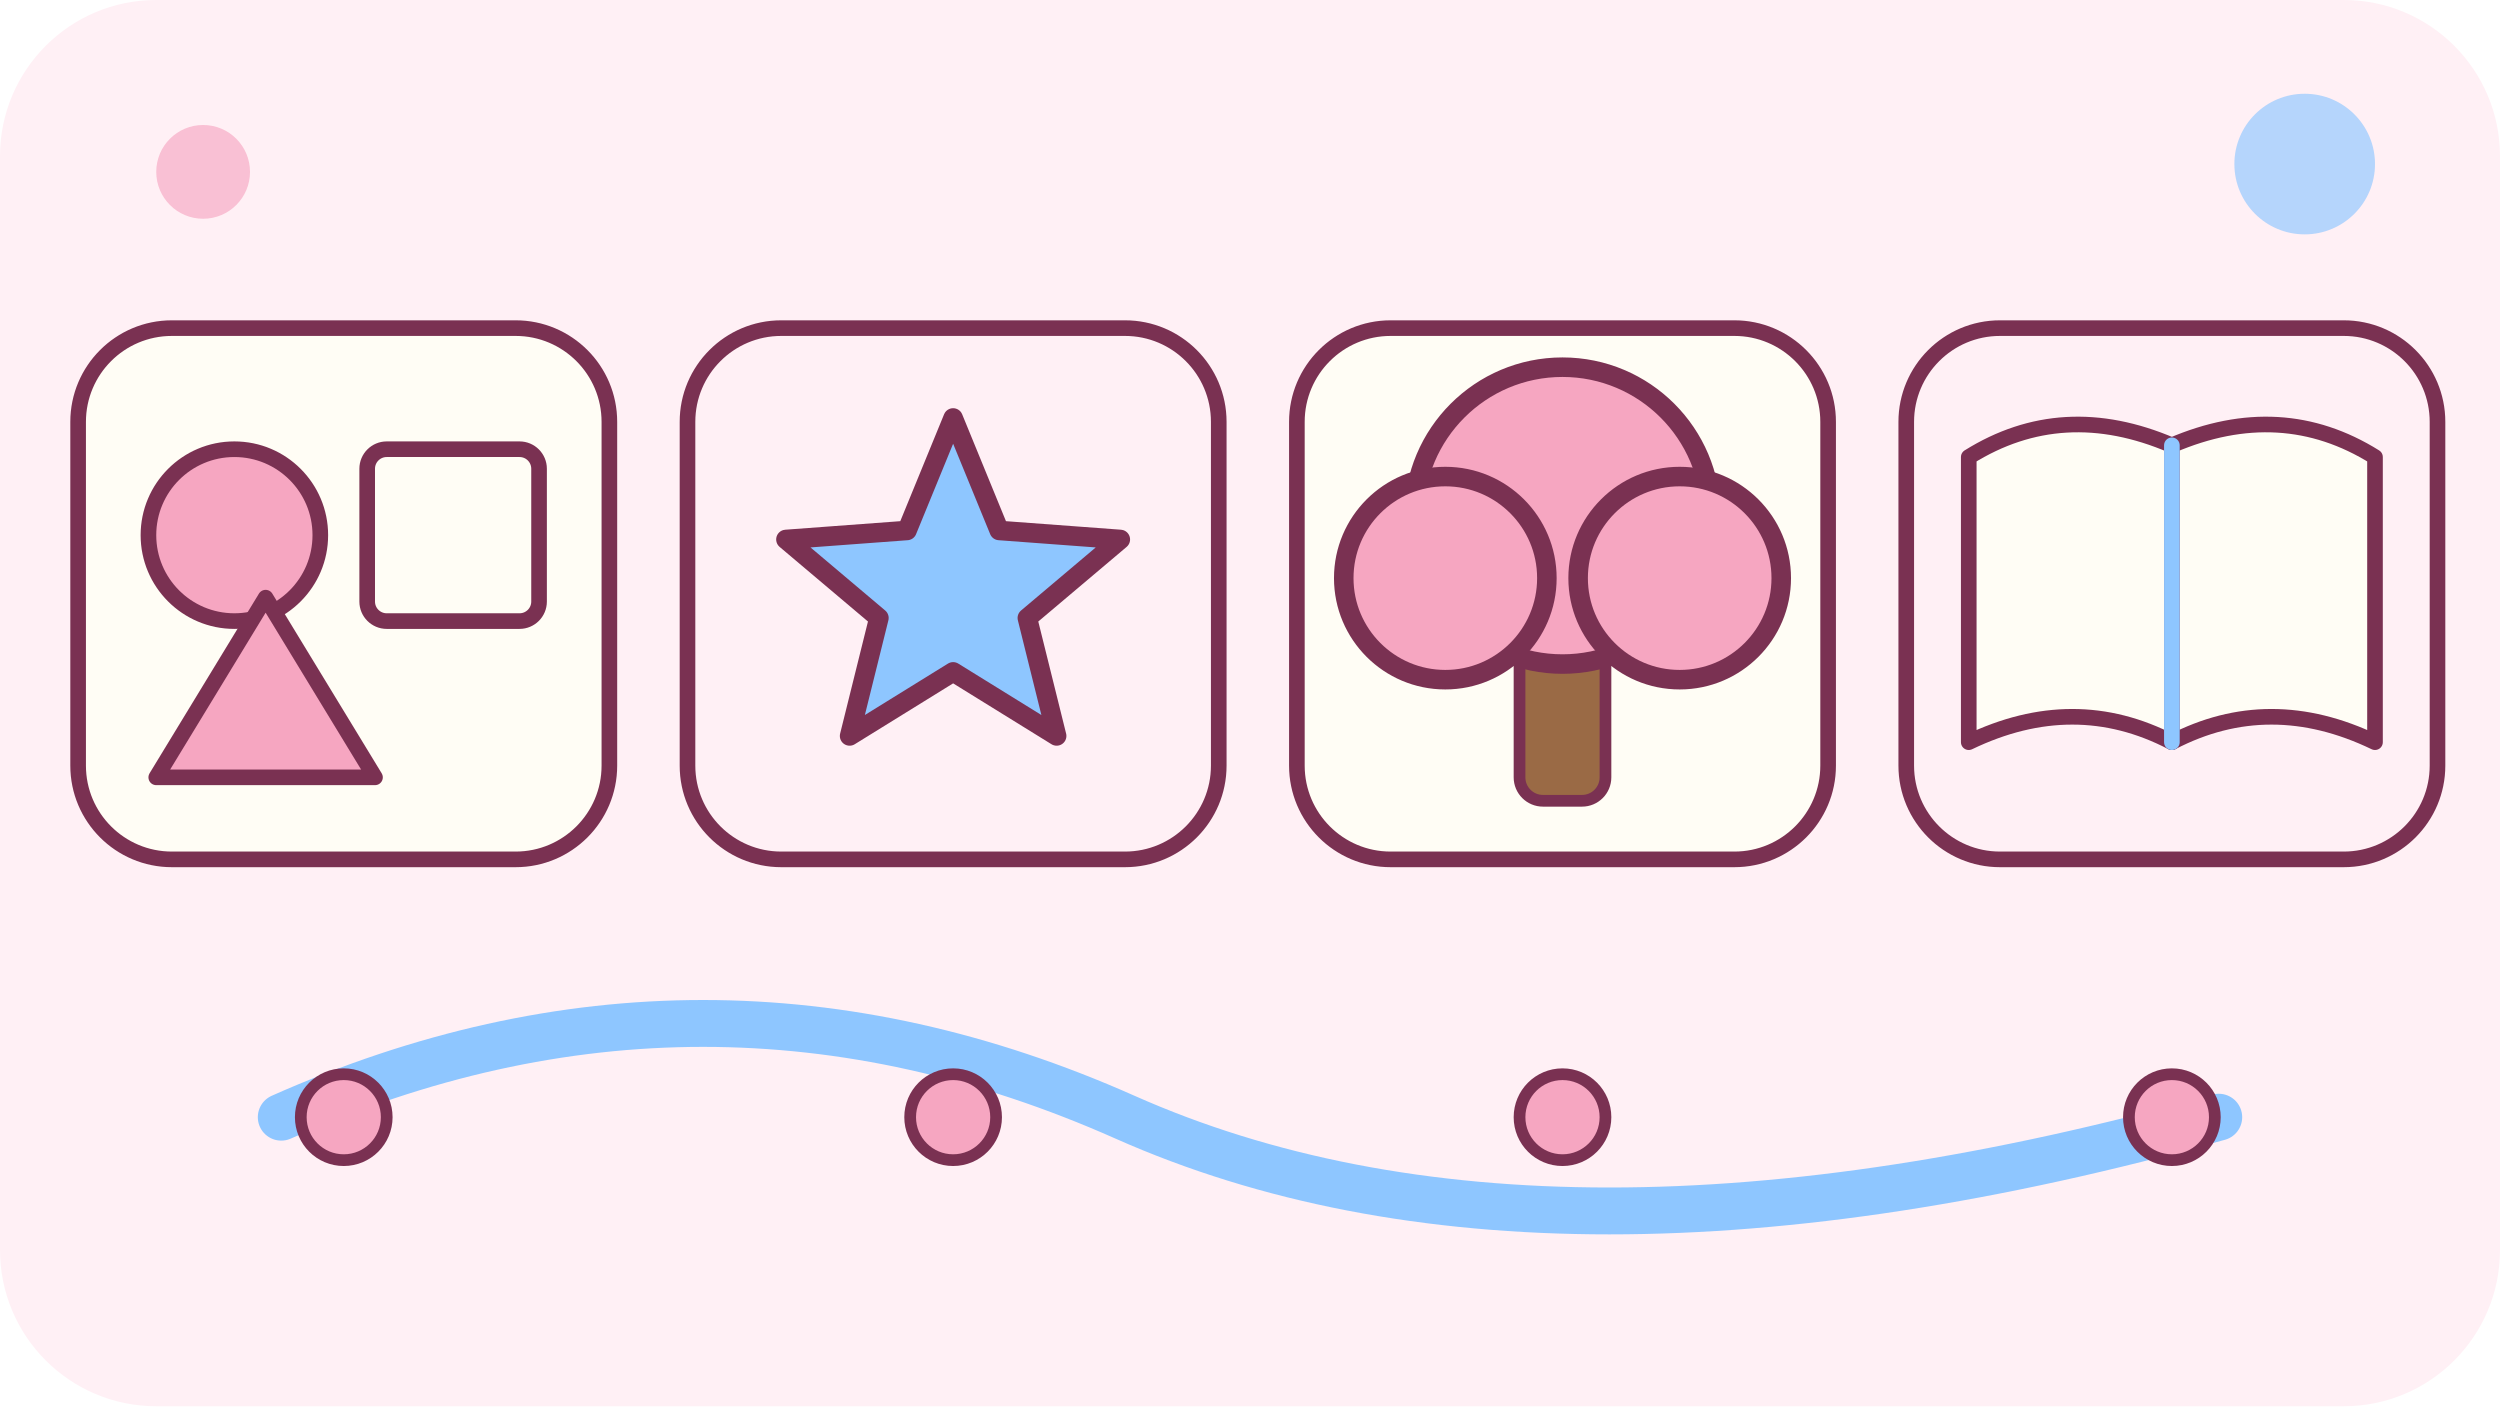
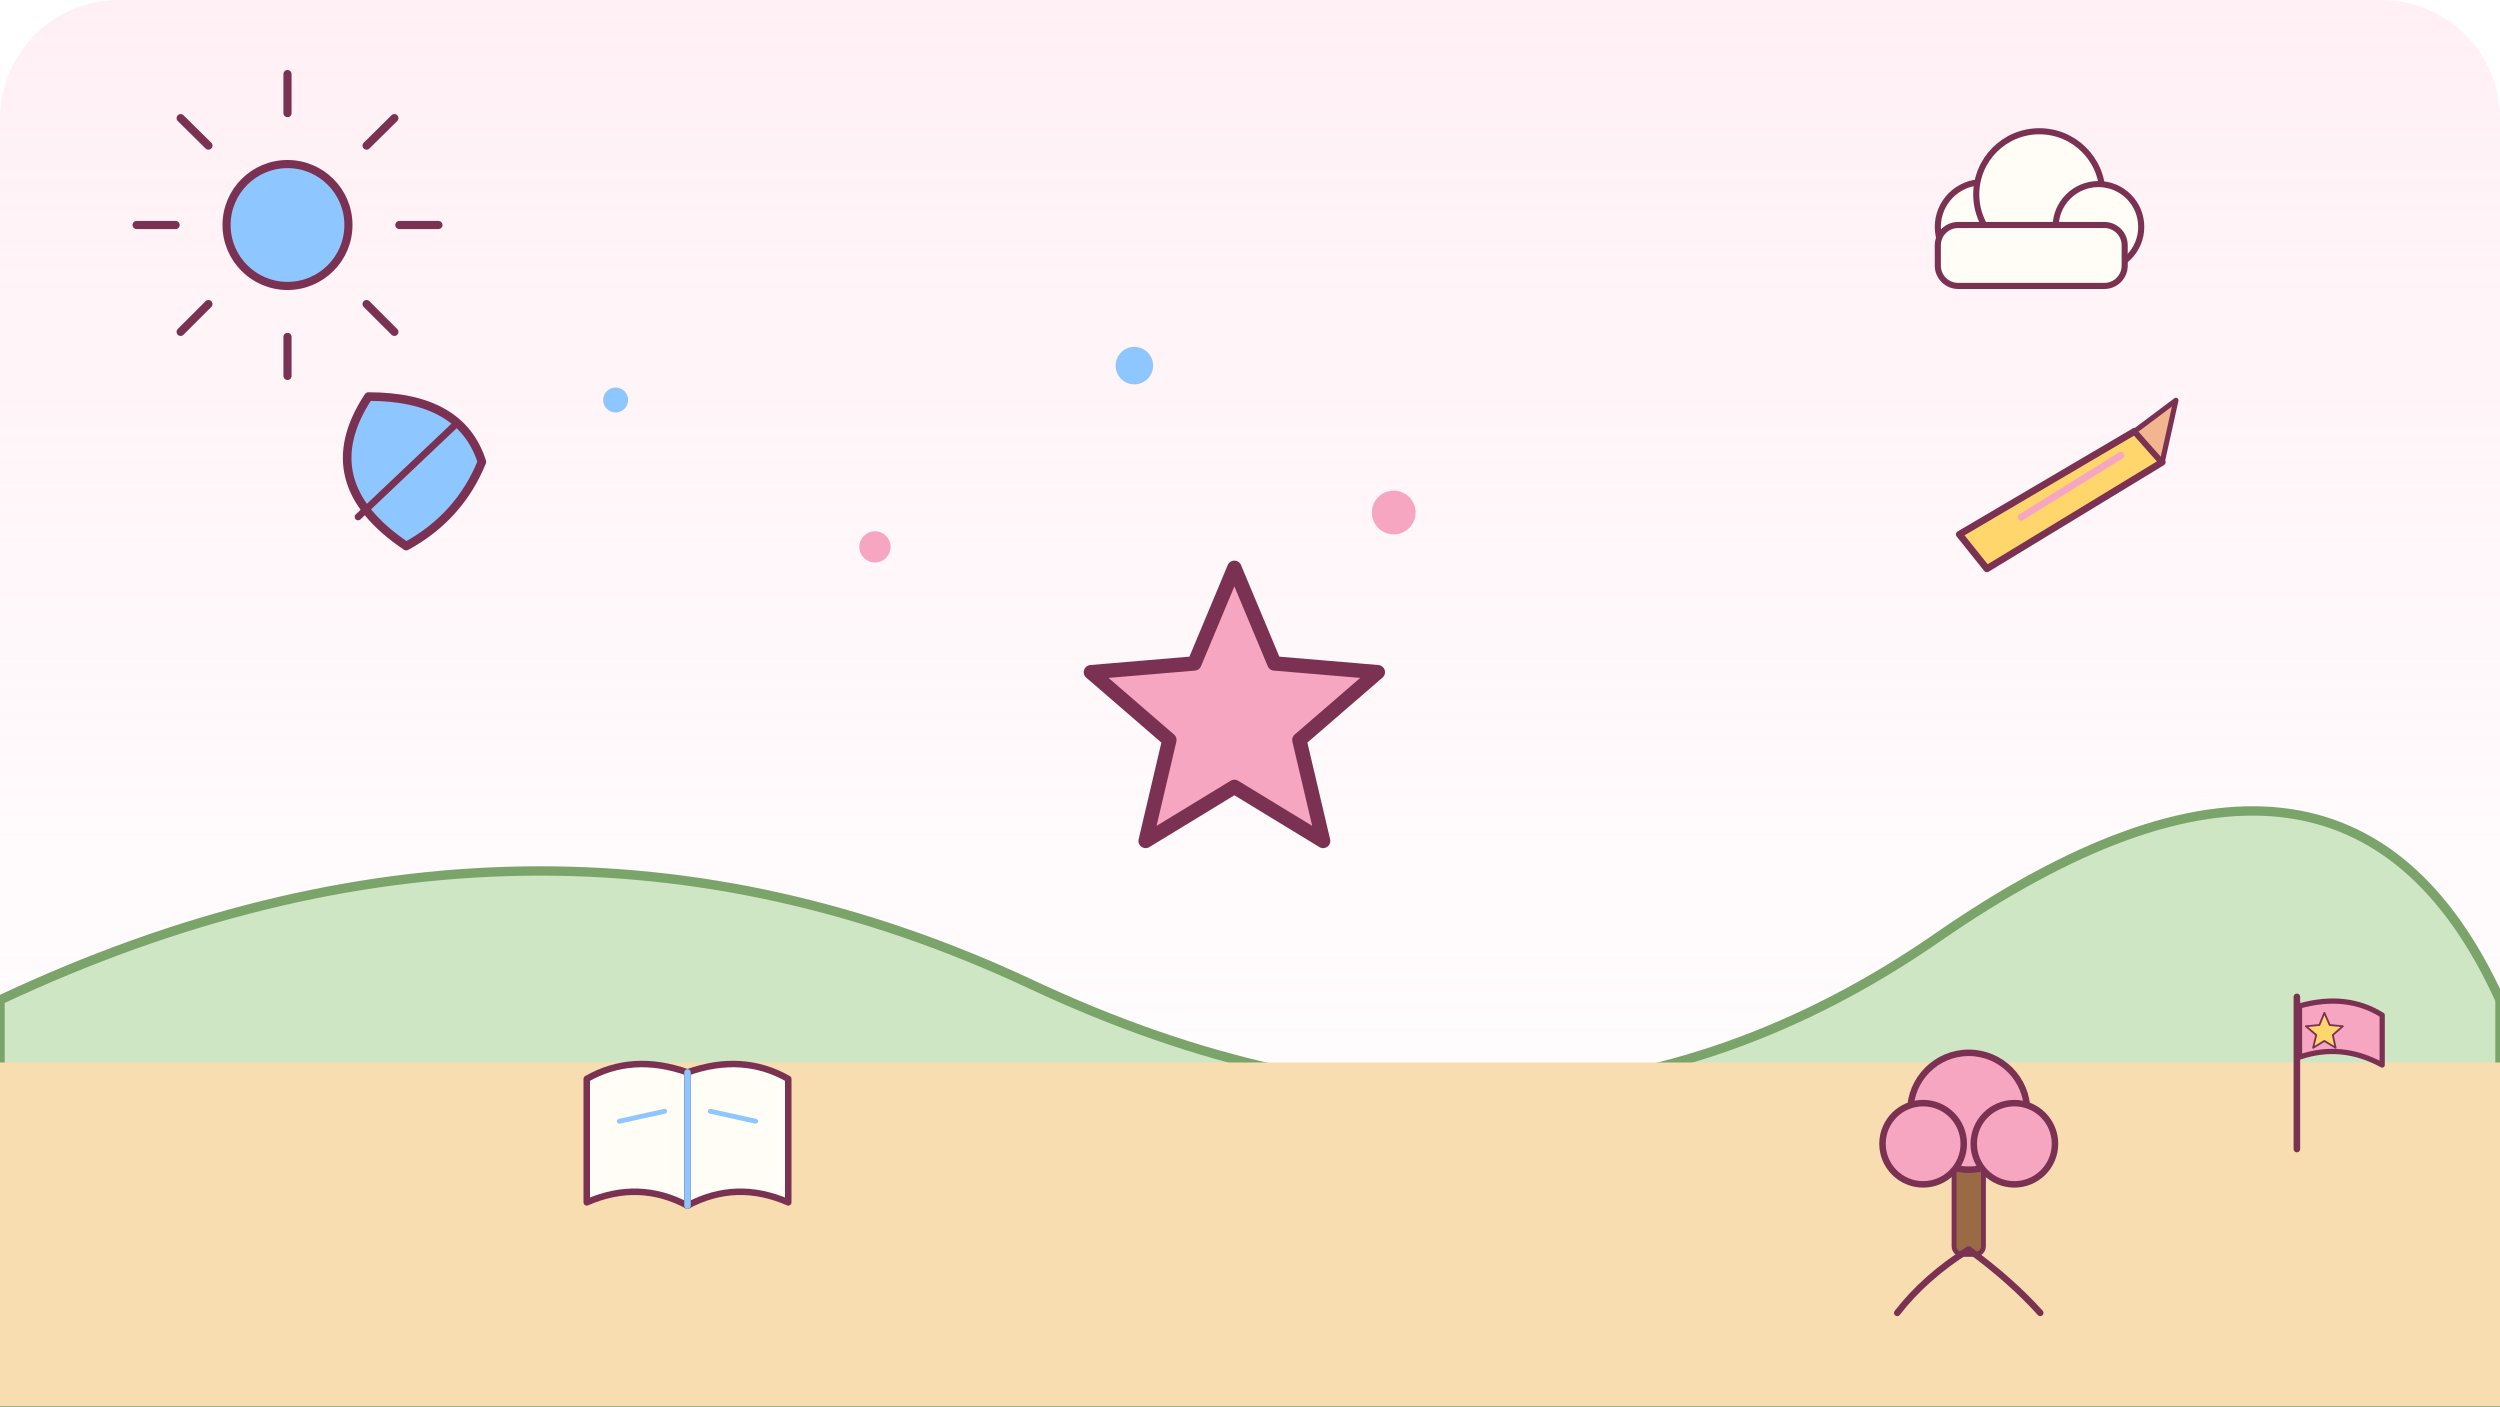
- <svg xmlns="http://www.w3.org/2000/svg" width="640" height="360" viewBox="0 0 640 360" role="img" aria-labelledby="title desc">
-   <rect width="640" height="360" rx="40" fill="#FFF0F5" />
-   <circle cx="590" cy="42" r="18" fill="#8EC6FF" opacity="0.65" />
-   <circle cx="52" cy="44" r="12" fill="#F6A6C1" opacity="0.65" />
-   <path d="M72 286 Q180 238 288 286 T568 286" fill="none" stroke="#8EC6FF" stroke-width="12" stroke-linejoin="round" stroke-linecap="round" />
-   <circle cx="88" cy="286" r="11" fill="#F6A6C1" stroke="#7A3152" stroke-width="3" />
-   <circle cx="244" cy="286" r="11" fill="#F6A6C1" stroke="#7A3152" stroke-width="3" />
-   <circle cx="400" cy="286" r="11" fill="#F6A6C1" stroke="#7A3152" stroke-width="3" />
-   <circle cx="556" cy="286" r="11" fill="#F6A6C1" stroke="#7A3152" stroke-width="3" />
-   <rect x="20" y="84" width="136" height="136" rx="24" fill="#FFFDF5" stroke="#7A3152" stroke-width="4" />
-   <circle cx="60" cy="137" r="22" fill="#F6A6C1" stroke="#7A3152" stroke-width="4" />
-   <rect x="94" y="115" width="44" height="44" rx="5" fill="#FFFDF5" stroke="#7A3152" stroke-width="4" />
-   <polygon points="40,199 68,153 96,199" fill="#F6A6C1" stroke="#7A3152" stroke-width="4" stroke-linejoin="round" />
-   <rect x="176" y="84" width="136" height="136" rx="24" fill="#FFF0F5" stroke="#7A3152" stroke-width="4" />
-   <polygon points="244.0,107.0 255.8,135.8 286.8,138.1 263.0,158.2 270.5,188.4 244.0,172.0 217.5,188.4 225.0,158.2 201.2,138.1 232.2,135.8" fill="#8EC6FF" stroke="#7A3152" stroke-width="5" stroke-linejoin="round" />
-   <rect x="332" y="84" width="136" height="136" rx="24" fill="#FFFDF5" stroke="#7A3152" stroke-width="4" />
-   <rect x="389" y="160" width="22" height="45" rx="6" fill="#9A6A45" stroke="#7A3152" stroke-width="3" />
-   <circle cx="400" cy="132" r="38" fill="#F6A6C1" stroke="#7A3152" stroke-width="5" />
-   <circle cx="370" cy="148" r="26" fill="#F6A6C1" stroke="#7A3152" stroke-width="5" />
-   <circle cx="430" cy="148" r="26" fill="#F6A6C1" stroke="#7A3152" stroke-width="5" />
-   <rect x="488" y="84" width="136" height="136" rx="24" fill="#FFF0F5" stroke="#7A3152" stroke-width="4" />
-   <path d="M556,114 Q528,102 504,117 L504,190 Q531,177 556,190 Z" fill="#FFFDF5" stroke="#7A3152" stroke-width="4" stroke-linejoin="round" stroke-linecap="round" />
-   <path d="M556,114 Q584,102 608,117 L608,190 Q581,177 556,190 Z" fill="#FFFDF5" stroke="#7A3152" stroke-width="4" stroke-linejoin="round" stroke-linecap="round" />
-   <line x1="556" y1="114" x2="556" y2="190" stroke="#8EC6FF" stroke-width="4" stroke-linecap="round" />
+ <svg xmlns="http://www.w3.org/2000/svg" width="800" height="450" viewBox="0 0 800 450" role="img" aria-labelledby="title desc">
+   <defs>
+     <linearGradient id="sky" x1="0" y1="0" x2="0" y2="1">
+       <stop offset="0" stop-color="#FFF0F5" />
+       <stop offset="1" stop-color="#FFFFFF" stop-opacity="0.72" />
+     </linearGradient>
+   </defs>
+   <rect width="800" height="450" rx="38" fill="url(#sky)" />
+   <line x1="92.0" y1="36.2" x2="92.0" y2="23.7" stroke="#7A3152" stroke-width="2.6" stroke-linecap="round" />
+   <line x1="117.3" y1="46.6" x2="126.2" y2="37.8" stroke="#7A3152" stroke-width="2.6" stroke-linecap="round" />
+   <line x1="127.8" y1="72.0" x2="140.3" y2="72.0" stroke="#7A3152" stroke-width="2.6" stroke-linecap="round" />
+   <line x1="117.3" y1="97.3" x2="126.2" y2="106.2" stroke="#7A3152" stroke-width="2.6" stroke-linecap="round" />
+   <line x1="92.0" y1="107.8" x2="92.0" y2="120.3" stroke="#7A3152" stroke-width="2.6" stroke-linecap="round" />
+   <line x1="66.7" y1="97.3" x2="57.8" y2="106.2" stroke="#7A3152" stroke-width="2.6" stroke-linecap="round" />
+   <line x1="56.2" y1="72.0" x2="43.7" y2="72.0" stroke="#7A3152" stroke-width="2.6" stroke-linecap="round" />
+   <line x1="66.7" y1="46.6" x2="57.8" y2="37.8" stroke="#7A3152" stroke-width="2.6" stroke-linecap="round" />
+   <circle cx="92" cy="72" r="19.5" fill="#8EC6FF" stroke="#7A3152" stroke-width="2.6" />
+   <circle cx="634.4" cy="72.6" r="14.3" fill="#FFFDF5" stroke="#7A3152" stroke-width="1.95" />
+   <circle cx="652.6" cy="62.2" r="20.2" fill="#FFFDF5" stroke="#7A3152" stroke-width="1.95" />
+   <circle cx="671.5" cy="72.6" r="13.7" fill="#FFFDF5" stroke="#7A3152" stroke-width="1.95" />
+   <rect x="620.1" y="72.0" width="59.8" height="19.5" rx="6.5" fill="#FFFDF5" stroke="#7A3152" stroke-width="1.95" />
+   <path d="M0 320 Q170 240 330 315 T620 300 T800 320 L800 450 L0 450 Z" fill="#CFE6C4" stroke="#7AA46A" stroke-width="3" stroke-linecap="round" stroke-linejoin="round" />
+   <rect x="0" y="340" width="800" height="110" rx="0" fill="#F8DDB0" stroke="none" stroke-width="0" />
+   <polygon points="395.0,181.7 407.8,212.3 440.9,215.1 415.8,236.8 423.4,269.1 395.0,251.8 366.6,269.1 374.2,236.8 349.1,215.1 382.2,212.3" fill="#F6A6C1" stroke="#7A3152" stroke-width="4.6" stroke-linejoin="round" />
+   <path d="M130,174.75 Q99.75,154.4 117.9,126.9 Q147.6,126.9 154.2,147.8 Q147.05,165.4 130,174.75 Z" fill="#8EC6FF" stroke="#7A3152" stroke-width="2.75" stroke-linecap="round" stroke-linejoin="round" />
+   <line x1="114.6" y1="165.4" x2="145.4" y2="136.2" stroke="#7A3152" stroke-width="2.2" stroke-linecap="round" />
+   <polygon points="627.0,171.0 683.1,138.0 691.9,147.9 635.8,182.0" fill="#FFD66B" stroke="#7A3152" stroke-width="2.2" stroke-linejoin="round" />
+   <polygon points="683.1,138.0 696.3,128.1 691.9,147.9" fill="#F2B58F" stroke="#7A3152" stroke-width="1.65" stroke-linejoin="round" />
+   <line x1="646.8" y1="165.5" x2="678.7" y2="145.7" stroke="#F6A6C1" stroke-width="2.2" stroke-linecap="round" />
+   <path d="M220,343.16 Q202.32,336.92 187.76,345.24 L187.76,384.76 Q204.4,377.48 220,385.8 Z" fill="#FFFDF5" stroke="#7A3152" stroke-width="2.08" stroke-linecap="round" stroke-linejoin="round" />
+   <path d="M220,343.16 Q237.68,336.92 252.24,345.24 L252.24,384.76 Q235.6,377.48 220,385.8 Z" fill="#FFFDF5" stroke="#7A3152" stroke-width="2.08" stroke-linecap="round" stroke-linejoin="round" />
+   <line x1="220" y1="343.2" x2="220" y2="385.8" stroke="#8EC6FF" stroke-width="2.08" stroke-linecap="round" />
+   <line x1="198.2" y1="358.8" x2="212.7" y2="355.6" stroke="#8EC6FF" stroke-width="1.56" stroke-linecap="round" />
+   <line x1="227.3" y1="355.6" x2="241.8" y2="358.8" stroke="#8EC6FF" stroke-width="1.56" stroke-linecap="round" />
+   <rect x="625.3" y="365" width="9.4" height="36.4" rx="2.6" fill="#9A6A45" stroke="#7A3152" stroke-width="1.56" />
+   <circle cx="630" cy="355.6" r="18.7" fill="#F6A6C1" stroke="#7A3152" stroke-width="2.08" />
+   <circle cx="615.4" cy="366.0" r="13.0" fill="#F6A6C1" stroke="#7A3152" stroke-width="2.08" />
+   <circle cx="644.6" cy="366.0" r="13.0" fill="#F6A6C1" stroke="#7A3152" stroke-width="2.08" />
+   <path d="M630,399.84 Q615.96,408.68 607.12,420.12 M630,399.84 Q643.52,409.72 652.88,420.12" fill="none" stroke="#7A3152" stroke-width="2.08" stroke-linecap="round" stroke-linejoin="round" />
+   <circle cx="197" cy="128" r="4" fill="#8EC6FF" stroke="none" stroke-width="0" />
+   <circle cx="280" cy="175" r="5" fill="#F6A6C1" stroke="none" stroke-width="0" />
+   <circle cx="363" cy="117" r="6" fill="#8EC6FF" stroke="none" stroke-width="0" />
+   <circle cx="446" cy="164" r="7" fill="#F6A6C1" stroke="none" stroke-width="0" />
+   <line x1="735" y1="319.0" x2="735" y2="367.7" stroke="#7A3152" stroke-width="2.1" stroke-linecap="round" />
+   <path d="M735.84,321.9 Q750.96,317.7 762.3,324.84 L762.3,340.8 Q749.28,333.66 735.84,338.28 Z" fill="#F6A6C1" stroke="#7A3152" stroke-width="1.68" stroke-linecap="round" stroke-linejoin="round" />
+   <polygon points="743.8,324.1 745.5,328.0 749.7,328.4 746.5,331.2 747.4,335.3 743.8,333.1 740.2,335.3 741.2,331.2 737.9,328.4 742.2,328.0" fill="#FFD66B" stroke="#7A3152" stroke-width="0.588" stroke-linejoin="round" />
</svg>
